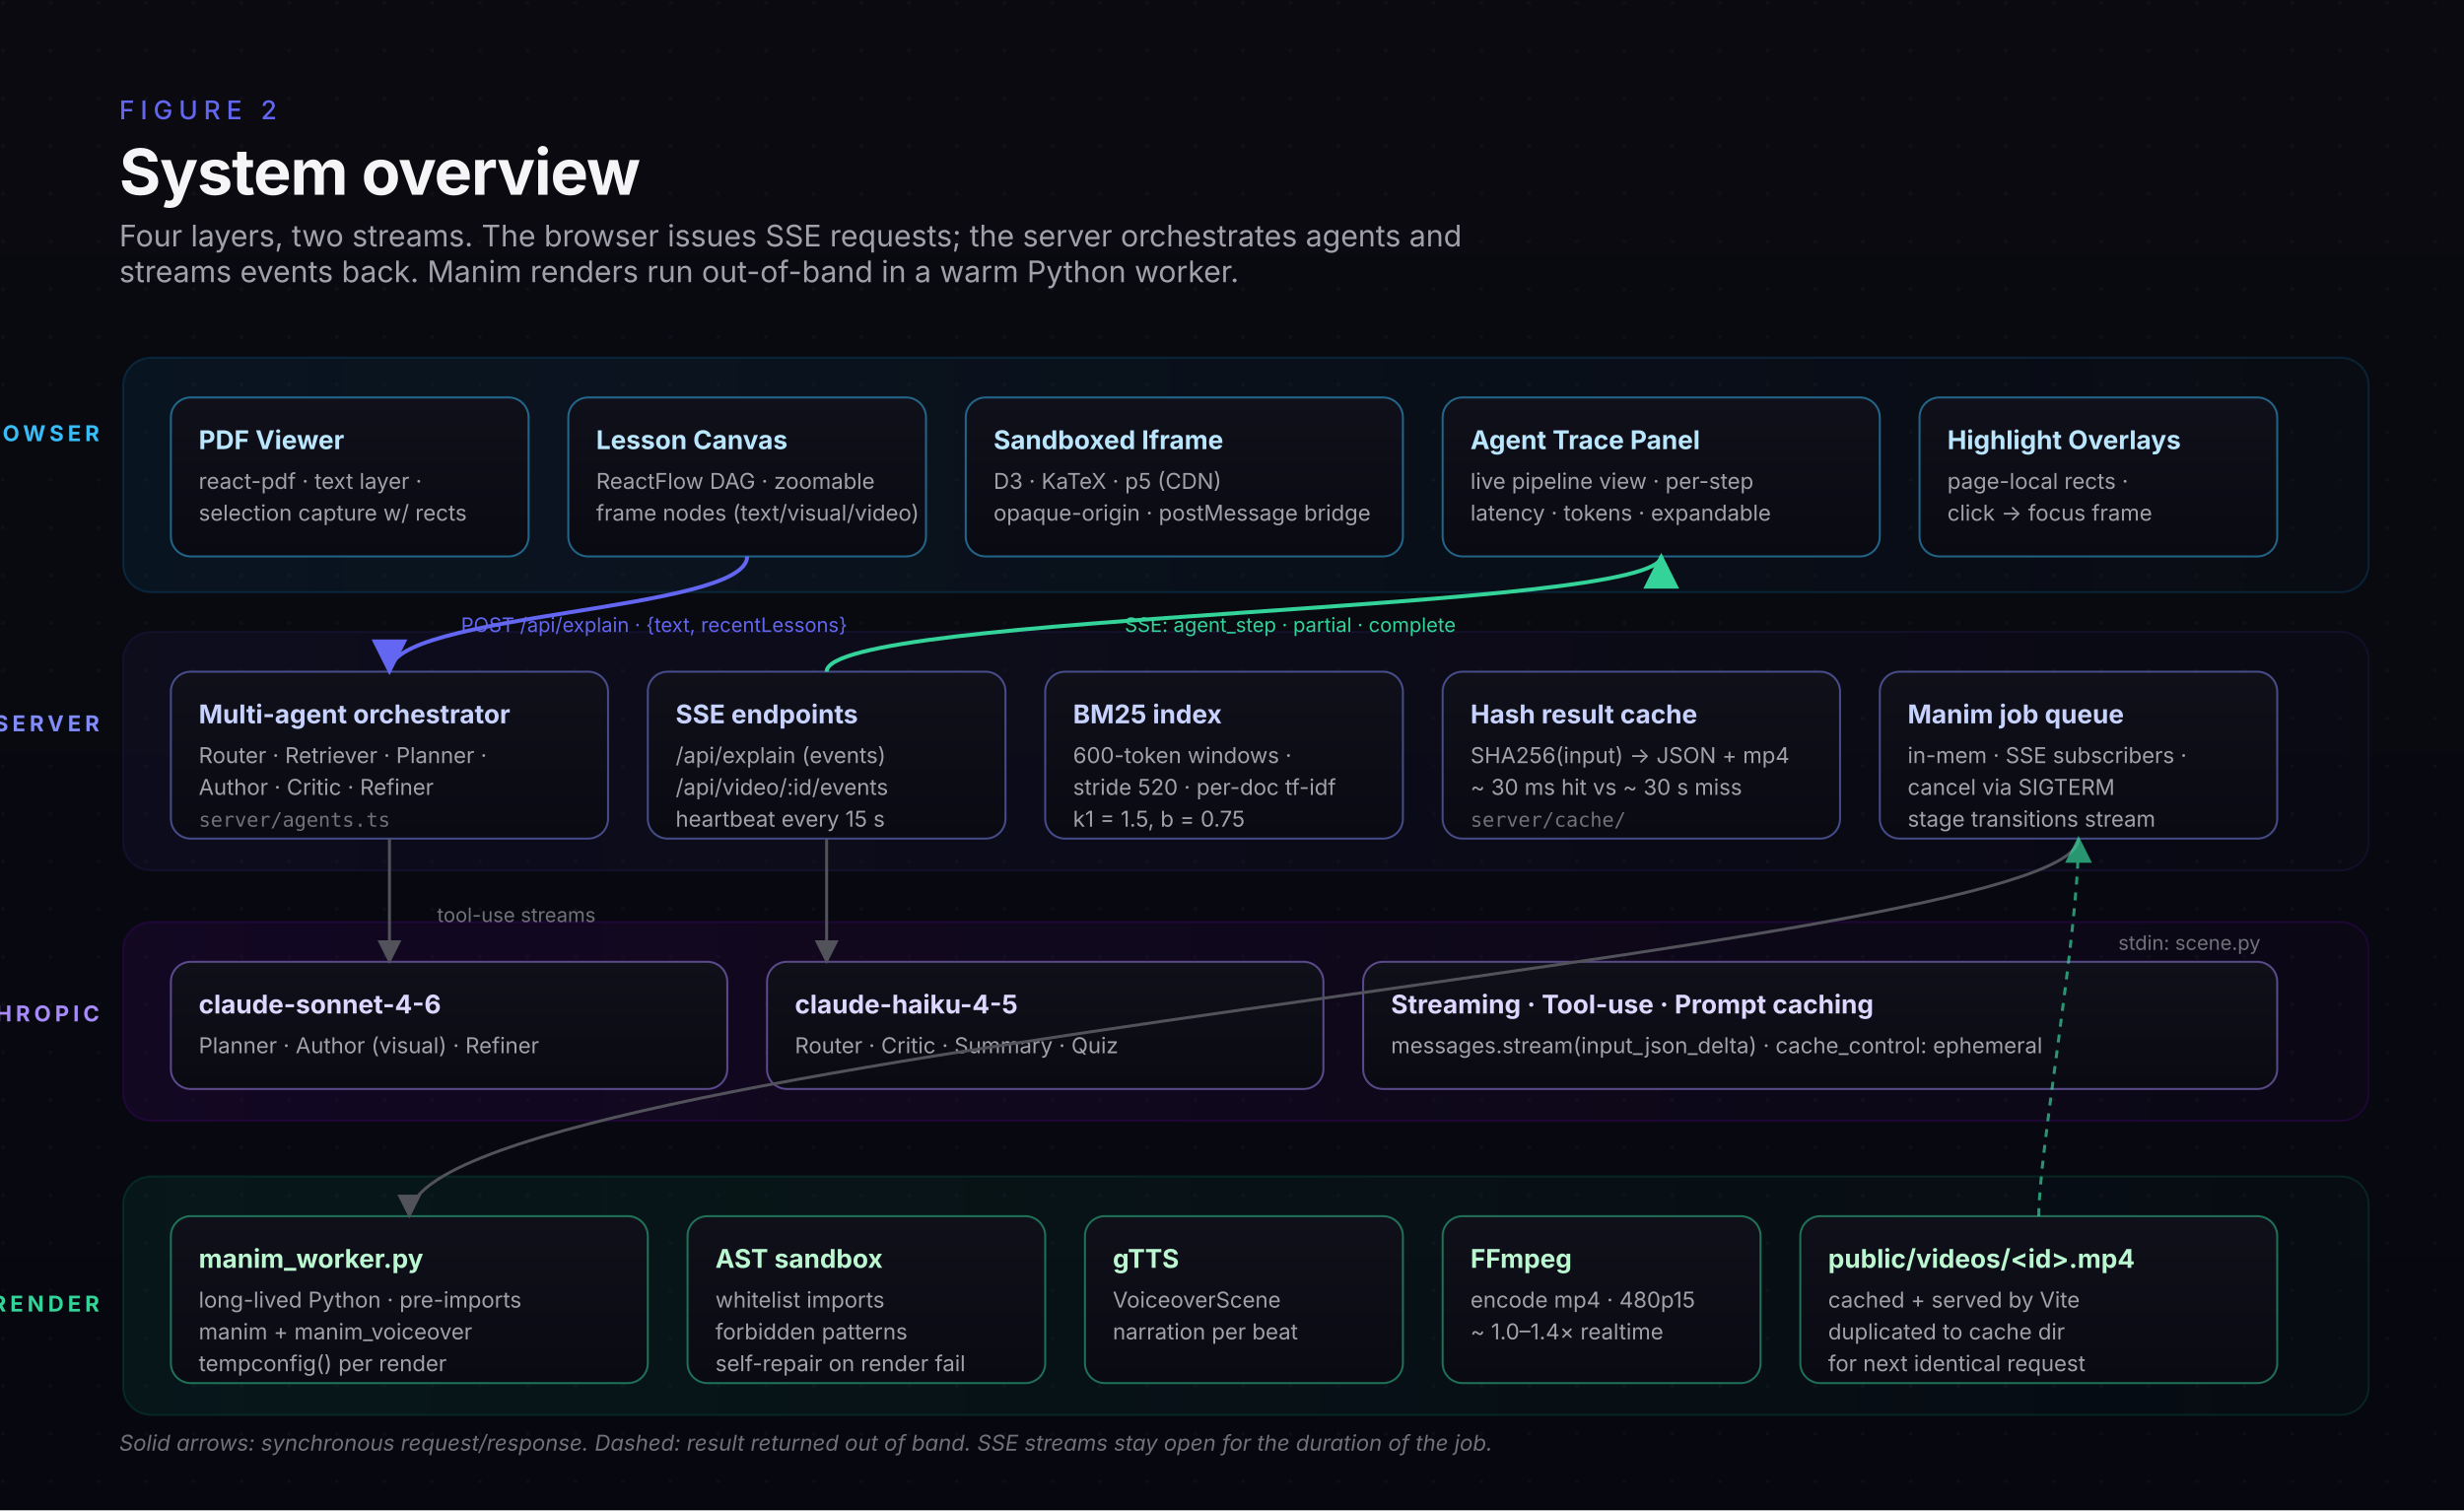
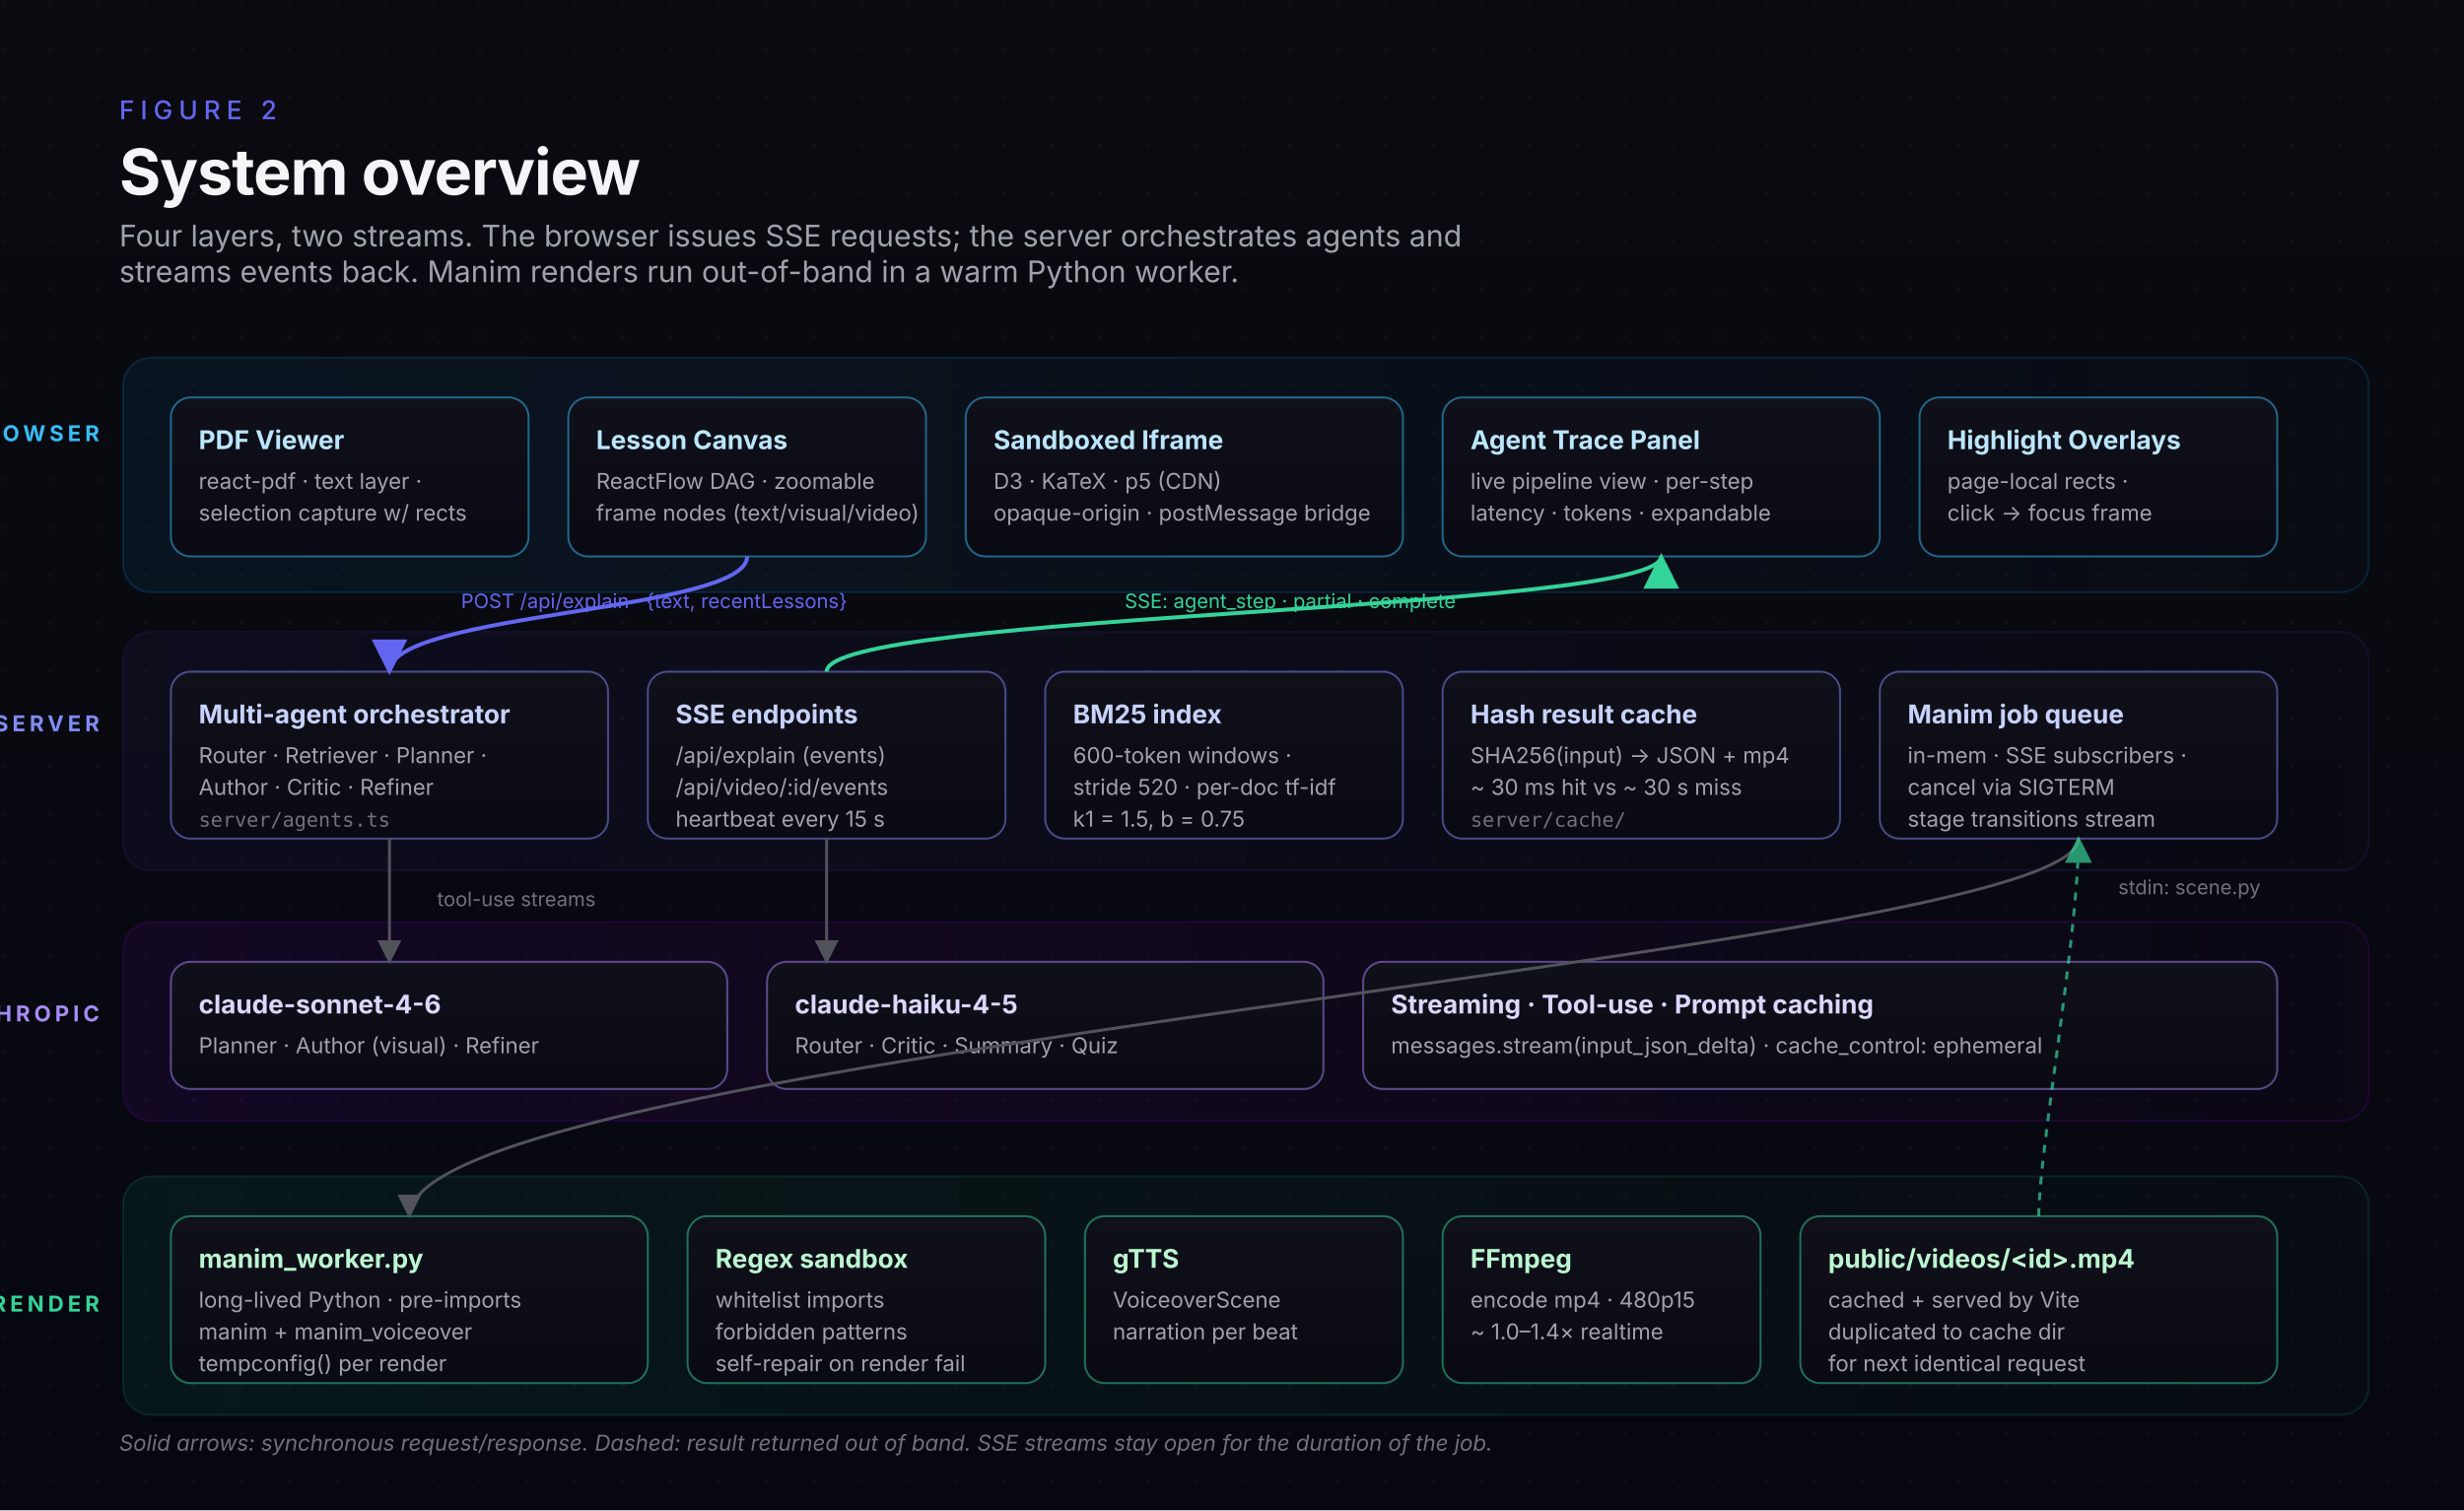
<svg xmlns="http://www.w3.org/2000/svg" viewBox="0 0 1240 760" font-family="Inter, ui-sans-serif, system-ui, sans-serif">
  <defs>
    <linearGradient id="bg2" x1="0" y1="0" x2="0" y2="1">
      <stop offset="0" stop-color="#0a0a10" />
      <stop offset="1" stop-color="#070710" />
    </linearGradient>
    <linearGradient id="lane-browser" x1="0" y1="0" x2="1" y2="0">
      <stop offset="0" stop-color="#0c4a6e" stop-opacity="0.18" />
      <stop offset="1" stop-color="#0c4a6e" stop-opacity="0.04" />
    </linearGradient>
    <linearGradient id="lane-server" x1="0" y1="0" x2="1" y2="0">
      <stop offset="0" stop-color="#1e1b4b" stop-opacity="0.22" />
      <stop offset="1" stop-color="#1e1b4b" stop-opacity="0.06" />
    </linearGradient>
    <linearGradient id="lane-llm" x1="0" y1="0" x2="1" y2="0">
      <stop offset="0" stop-color="#3b0764" stop-opacity="0.22" />
      <stop offset="1" stop-color="#3b0764" stop-opacity="0.06" />
    </linearGradient>
    <linearGradient id="lane-render" x1="0" y1="0" x2="1" y2="0">
      <stop offset="0" stop-color="#064e3b" stop-opacity="0.22" />
      <stop offset="1" stop-color="#064e3b" stop-opacity="0.06" />
    </linearGradient>
    <linearGradient id="card2" x1="0" y1="0" x2="0" y2="1">
      <stop offset="0" stop-color="#10101a" />
      <stop offset="1" stop-color="#0a0a13" />
    </linearGradient>
    <marker id="arr2" viewBox="0 0 10 10" refX="9" refY="5" markerWidth="9" markerHeight="9" orient="auto-start-reverse">
      <path d="M 0 0 L 10 5 L 0 10 Z" fill="#6366f1" />
    </marker>
    <marker id="arr2-back" viewBox="0 0 10 10" refX="9" refY="5" markerWidth="9" markerHeight="9" orient="auto-start-reverse">
      <path d="M 0 0 L 10 5 L 0 10 Z" fill="#34d399" />
    </marker>
    <marker id="arr2-dim" viewBox="0 0 10 10" refX="9" refY="5" markerWidth="8" markerHeight="8" orient="auto-start-reverse">
      <path d="M 0 0 L 10 5 L 0 10 Z" fill="#52525b" />
    </marker>
    <pattern id="grid" width="24" height="24" patternUnits="userSpaceOnUse">
      <circle cx="1.5" cy="1.5" r="1" fill="#a1a1aa" />
    </pattern>
  </defs>
  <rect width="1240" height="760" fill="url(#bg2)" />
  <rect width="1240" height="760" fill="url(#grid)" opacity="0.04" />
  <text x="60" y="60" font-size="13" font-weight="500" letter-spacing="3" fill="#6366f1">FIGURE 2</text>
  <text x="60" y="98" font-size="32" font-weight="700" fill="#f5f5f7" letter-spacing="-0.5">System overview</text>
  <text x="60" y="124" font-size="15" font-weight="400" fill="#a1a1aa">Four layers, two streams. The browser issues SSE requests; the server orchestrates agents and</text>
  <text x="60" y="142" font-size="15" font-weight="400" fill="#a1a1aa">streams events back. Manim renders run out-of-band in a warm Python worker.</text>
  <g font-size="11" font-weight="700" letter-spacing="2" text-anchor="end">
    <text x="50" y="222" fill="#38bdf8">BROWSER</text>
    <text x="50" y="368" fill="#818cf8">SERVER</text>
    <text x="50" y="514" fill="#a78bfa">ANTHROPIC</text>
    <text x="50" y="660" fill="#34d399">RENDER</text>
  </g>
  <rect x="62" y="180" width="1130" height="118" rx="14" fill="url(#lane-browser)" stroke="#0c4a6e" stroke-opacity="0.4" stroke-width="1" />
  <rect x="62" y="318" width="1130" height="120" rx="14" fill="url(#lane-server)" stroke="#1e1b4b" stroke-opacity="0.4" stroke-width="1" />
  <rect x="62" y="464" width="1130" height="100" rx="14" fill="url(#lane-llm)" stroke="#3b0764" stroke-opacity="0.4" stroke-width="1" />
  <rect x="62" y="592" width="1130" height="120" rx="14" fill="url(#lane-render)" stroke="#064e3b" stroke-opacity="0.4" stroke-width="1" />
  <g transform="translate(86, 200)">
    <rect width="180" height="80" rx="10" fill="url(#card2)" stroke="#38bdf8" stroke-opacity="0.5" />
    <text x="14" y="26" font-size="13" font-weight="700" fill="#bae6fd">PDF Viewer</text>
    <text x="14" y="46" font-size="11" fill="#a1a1aa">react-pdf · text layer ·</text>
    <text x="14" y="62" font-size="11" fill="#a1a1aa">selection capture w/ rects</text>
  </g>
  <g transform="translate(286, 200)">
    <rect width="180" height="80" rx="10" fill="url(#card2)" stroke="#38bdf8" stroke-opacity="0.5" />
    <text x="14" y="26" font-size="13" font-weight="700" fill="#bae6fd">Lesson Canvas</text>
    <text x="14" y="46" font-size="11" fill="#a1a1aa">ReactFlow DAG · zoomable</text>
    <text x="14" y="62" font-size="11" fill="#a1a1aa">frame nodes (text/visual/video)</text>
  </g>
  <g transform="translate(486, 200)">
    <rect width="220" height="80" rx="10" fill="url(#card2)" stroke="#38bdf8" stroke-opacity="0.5" />
    <text x="14" y="26" font-size="13" font-weight="700" fill="#bae6fd">Sandboxed Iframe</text>
    <text x="14" y="46" font-size="11" fill="#a1a1aa">D3 · KaTeX · p5 (CDN)</text>
    <text x="14" y="62" font-size="11" fill="#a1a1aa">opaque-origin · postMessage bridge</text>
  </g>
  <g transform="translate(726, 200)">
    <rect width="220" height="80" rx="10" fill="url(#card2)" stroke="#38bdf8" stroke-opacity="0.5" />
    <text x="14" y="26" font-size="13" font-weight="700" fill="#bae6fd">Agent Trace Panel</text>
    <text x="14" y="46" font-size="11" fill="#a1a1aa">live pipeline view · per-step</text>
    <text x="14" y="62" font-size="11" fill="#a1a1aa">latency · tokens · expandable</text>
  </g>
  <g transform="translate(966, 200)">
    <rect width="180" height="80" rx="10" fill="url(#card2)" stroke="#38bdf8" stroke-opacity="0.5" />
    <text x="14" y="26" font-size="13" font-weight="700" fill="#bae6fd">Highlight Overlays</text>
    <text x="14" y="46" font-size="11" fill="#a1a1aa">page-local rects ·</text>
    <text x="14" y="62" font-size="11" fill="#a1a1aa">click → focus frame</text>
  </g>
  <g transform="translate(86, 338)">
    <rect width="220" height="84" rx="10" fill="url(#card2)" stroke="#818cf8" stroke-opacity="0.5" />
    <text x="14" y="26" font-size="13" font-weight="700" fill="#c7d2fe">Multi-agent orchestrator</text>
    <text x="14" y="46" font-size="11" fill="#a1a1aa">Router · Retriever · Planner ·</text>
    <text x="14" y="62" font-size="11" fill="#a1a1aa">Author · Critic · Refiner</text>
    <text x="14" y="78" font-size="10" font-family="ui-monospace, monospace" fill="#71717a">server/agents.ts</text>
  </g>
  <g transform="translate(326, 338)">
    <rect width="180" height="84" rx="10" fill="url(#card2)" stroke="#818cf8" stroke-opacity="0.5" />
    <text x="14" y="26" font-size="13" font-weight="700" fill="#c7d2fe">SSE endpoints</text>
    <text x="14" y="46" font-size="11" fill="#a1a1aa">/api/explain (events)</text>
    <text x="14" y="62" font-size="11" fill="#a1a1aa">/api/video/:id/events</text>
    <text x="14" y="78" font-size="11" fill="#a1a1aa">heartbeat every 15 s</text>
  </g>
  <g transform="translate(526, 338)">
    <rect width="180" height="84" rx="10" fill="url(#card2)" stroke="#818cf8" stroke-opacity="0.5" />
    <text x="14" y="26" font-size="13" font-weight="700" fill="#c7d2fe">BM25 index</text>
    <text x="14" y="46" font-size="11" fill="#a1a1aa">600-token windows ·</text>
    <text x="14" y="62" font-size="11" fill="#a1a1aa">stride 520 · per-doc tf-idf</text>
    <text x="14" y="78" font-size="11" fill="#a1a1aa">k1 = 1.5, b = 0.75</text>
  </g>
  <g transform="translate(726, 338)">
    <rect width="200" height="84" rx="10" fill="url(#card2)" stroke="#818cf8" stroke-opacity="0.5" />
    <text x="14" y="26" font-size="13" font-weight="700" fill="#c7d2fe">Hash result cache</text>
    <text x="14" y="46" font-size="11" fill="#a1a1aa">SHA256(input) → JSON + mp4</text>
    <text x="14" y="62" font-size="11" fill="#a1a1aa">~ 30 ms hit vs ~ 30 s miss</text>
    <text x="14" y="78" font-size="10" font-family="ui-monospace, monospace" fill="#71717a">server/cache/</text>
  </g>
  <g transform="translate(946, 338)">
    <rect width="200" height="84" rx="10" fill="url(#card2)" stroke="#818cf8" stroke-opacity="0.5" />
    <text x="14" y="26" font-size="13" font-weight="700" fill="#c7d2fe">Manim job queue</text>
    <text x="14" y="46" font-size="11" fill="#a1a1aa">in-mem · SSE subscribers ·</text>
    <text x="14" y="62" font-size="11" fill="#a1a1aa">cancel via SIGTERM</text>
    <text x="14" y="78" font-size="11" fill="#a1a1aa">stage transitions stream</text>
  </g>
  <g transform="translate(86, 484)">
    <rect width="280" height="64" rx="10" fill="url(#card2)" stroke="#a78bfa" stroke-opacity="0.5" />
    <text x="14" y="26" font-size="13" font-weight="700" fill="#ddd6fe">claude-sonnet-4-6</text>
    <text x="14" y="46" font-size="11" fill="#a1a1aa">Planner · Author (visual) · Refiner</text>
  </g>
  <g transform="translate(386, 484)">
    <rect width="280" height="64" rx="10" fill="url(#card2)" stroke="#a78bfa" stroke-opacity="0.5" />
    <text x="14" y="26" font-size="13" font-weight="700" fill="#ddd6fe">claude-haiku-4-5</text>
    <text x="14" y="46" font-size="11" fill="#a1a1aa">Router · Critic · Summary · Quiz</text>
  </g>
  <g transform="translate(686, 484)">
    <rect width="460" height="64" rx="10" fill="url(#card2)" stroke="#a78bfa" stroke-opacity="0.5" />
    <text x="14" y="26" font-size="13" font-weight="700" fill="#ddd6fe">Streaming · Tool-use · Prompt caching</text>
    <text x="14" y="46" font-size="11" fill="#a1a1aa">messages.stream(input_json_delta) · cache_control: ephemeral</text>
  </g>
  <g transform="translate(86, 612)">
    <rect width="240" height="84" rx="10" fill="url(#card2)" stroke="#34d399" stroke-opacity="0.5" />
    <text x="14" y="26" font-size="13" font-weight="700" fill="#bbf7d0">manim_worker.py</text>
    <text x="14" y="46" font-size="11" fill="#a1a1aa">long-lived Python · pre-imports</text>
    <text x="14" y="62" font-size="11" fill="#a1a1aa">manim + manim_voiceover</text>
    <text x="14" y="78" font-size="11" fill="#a1a1aa">tempconfig() per render</text>
  </g>
  <g transform="translate(346, 612)">
    <rect width="180" height="84" rx="10" fill="url(#card2)" stroke="#34d399" stroke-opacity="0.5" />
-     <text x="14" y="26" font-size="13" font-weight="700" fill="#bbf7d0">AST sandbox</text>
+     <text x="14" y="26" font-size="13" font-weight="700" fill="#bbf7d0">Regex sandbox</text>
    <text x="14" y="46" font-size="11" fill="#a1a1aa">whitelist imports</text>
    <text x="14" y="62" font-size="11" fill="#a1a1aa">forbidden patterns</text>
    <text x="14" y="78" font-size="11" fill="#a1a1aa">self-repair on render fail</text>
  </g>
  <g transform="translate(546, 612)">
    <rect width="160" height="84" rx="10" fill="url(#card2)" stroke="#34d399" stroke-opacity="0.5" />
    <text x="14" y="26" font-size="13" font-weight="700" fill="#bbf7d0">gTTS</text>
    <text x="14" y="46" font-size="11" fill="#a1a1aa">VoiceoverScene</text>
    <text x="14" y="62" font-size="11" fill="#a1a1aa">narration per beat</text>
  </g>
  <g transform="translate(726, 612)">
    <rect width="160" height="84" rx="10" fill="url(#card2)" stroke="#34d399" stroke-opacity="0.5" />
    <text x="14" y="26" font-size="13" font-weight="700" fill="#bbf7d0">FFmpeg</text>
    <text x="14" y="46" font-size="11" fill="#a1a1aa">encode mp4 · 480p15</text>
    <text x="14" y="62" font-size="11" fill="#a1a1aa">~ 1.0–1.4× realtime</text>
  </g>
  <g transform="translate(906, 612)">
    <rect width="240" height="84" rx="10" fill="url(#card2)" stroke="#34d399" stroke-opacity="0.5" />
    <text x="14" y="26" font-size="13" font-weight="700" fill="#bbf7d0">public/videos/&lt;id&gt;.mp4</text>
    <text x="14" y="46" font-size="11" fill="#a1a1aa">cached + served by Vite</text>
    <text x="14" y="62" font-size="11" fill="#a1a1aa">duplicated to cache dir</text>
    <text x="14" y="78" font-size="11" fill="#a1a1aa">for next identical request</text>
  </g>
  <g stroke="#6366f1" stroke-width="2" fill="none">
    <path d="M 376 280 C 376 308, 196 308, 196 338" marker-end="url(#arr2)" />
  </g>
-   <text x="232" y="318" font-size="10" fill="#6366f1">POST /api/explain · {text, recentLessons}</text>
+   <text x="232" y="306" font-size="10" fill="#6366f1">POST /api/explain · {text, recentLessons}</text>
  <g stroke="#34d399" stroke-width="2" fill="none">
    <path d="M 416 338 C 416 308, 836 308, 836 280" marker-end="url(#arr2-back)" />
  </g>
-   <text x="566" y="318" font-size="10" fill="#34d399">SSE: agent_step · partial · complete</text>
+   <text x="566" y="306" font-size="10" fill="#34d399">SSE: agent_step · partial · complete</text>
  <g stroke="#52525b" stroke-width="1.5" fill="none">
    <path d="M 196 422 L 196 484" marker-end="url(#arr2-dim)" />
    <path d="M 416 422 L 416 484" marker-end="url(#arr2-dim)" />
  </g>
-   <text x="220" y="464" font-size="10" fill="#71717a">tool-use streams</text>
+   <text x="220" y="456" font-size="10" fill="#71717a">tool-use streams</text>
  <g stroke="#52525b" stroke-width="1.5" fill="none">
    <path d="M 1046 422 C 1046 480, 206 530, 206 612" marker-end="url(#arr2-dim)" />
  </g>
-   <text x="1066" y="478" font-size="10" fill="#71717a">stdin: scene.py</text>
+   <text x="1066" y="450" font-size="10" fill="#71717a">stdin: scene.py</text>
  <g stroke="#34d399" stroke-width="1.5" fill="none" stroke-dasharray="4 4" opacity="0.7">
    <path d="M 1026 612 C 1026 580, 1046 470, 1046 422" marker-end="url(#arr2-back)" />
  </g>
  <g transform="translate(60, 730)">
    <text x="0" y="0" font-size="11" fill="#71717a" font-style="italic">Solid arrows: synchronous request/response. Dashed: result returned out of band. SSE streams stay open for the duration of the job.</text>
  </g>
</svg>
